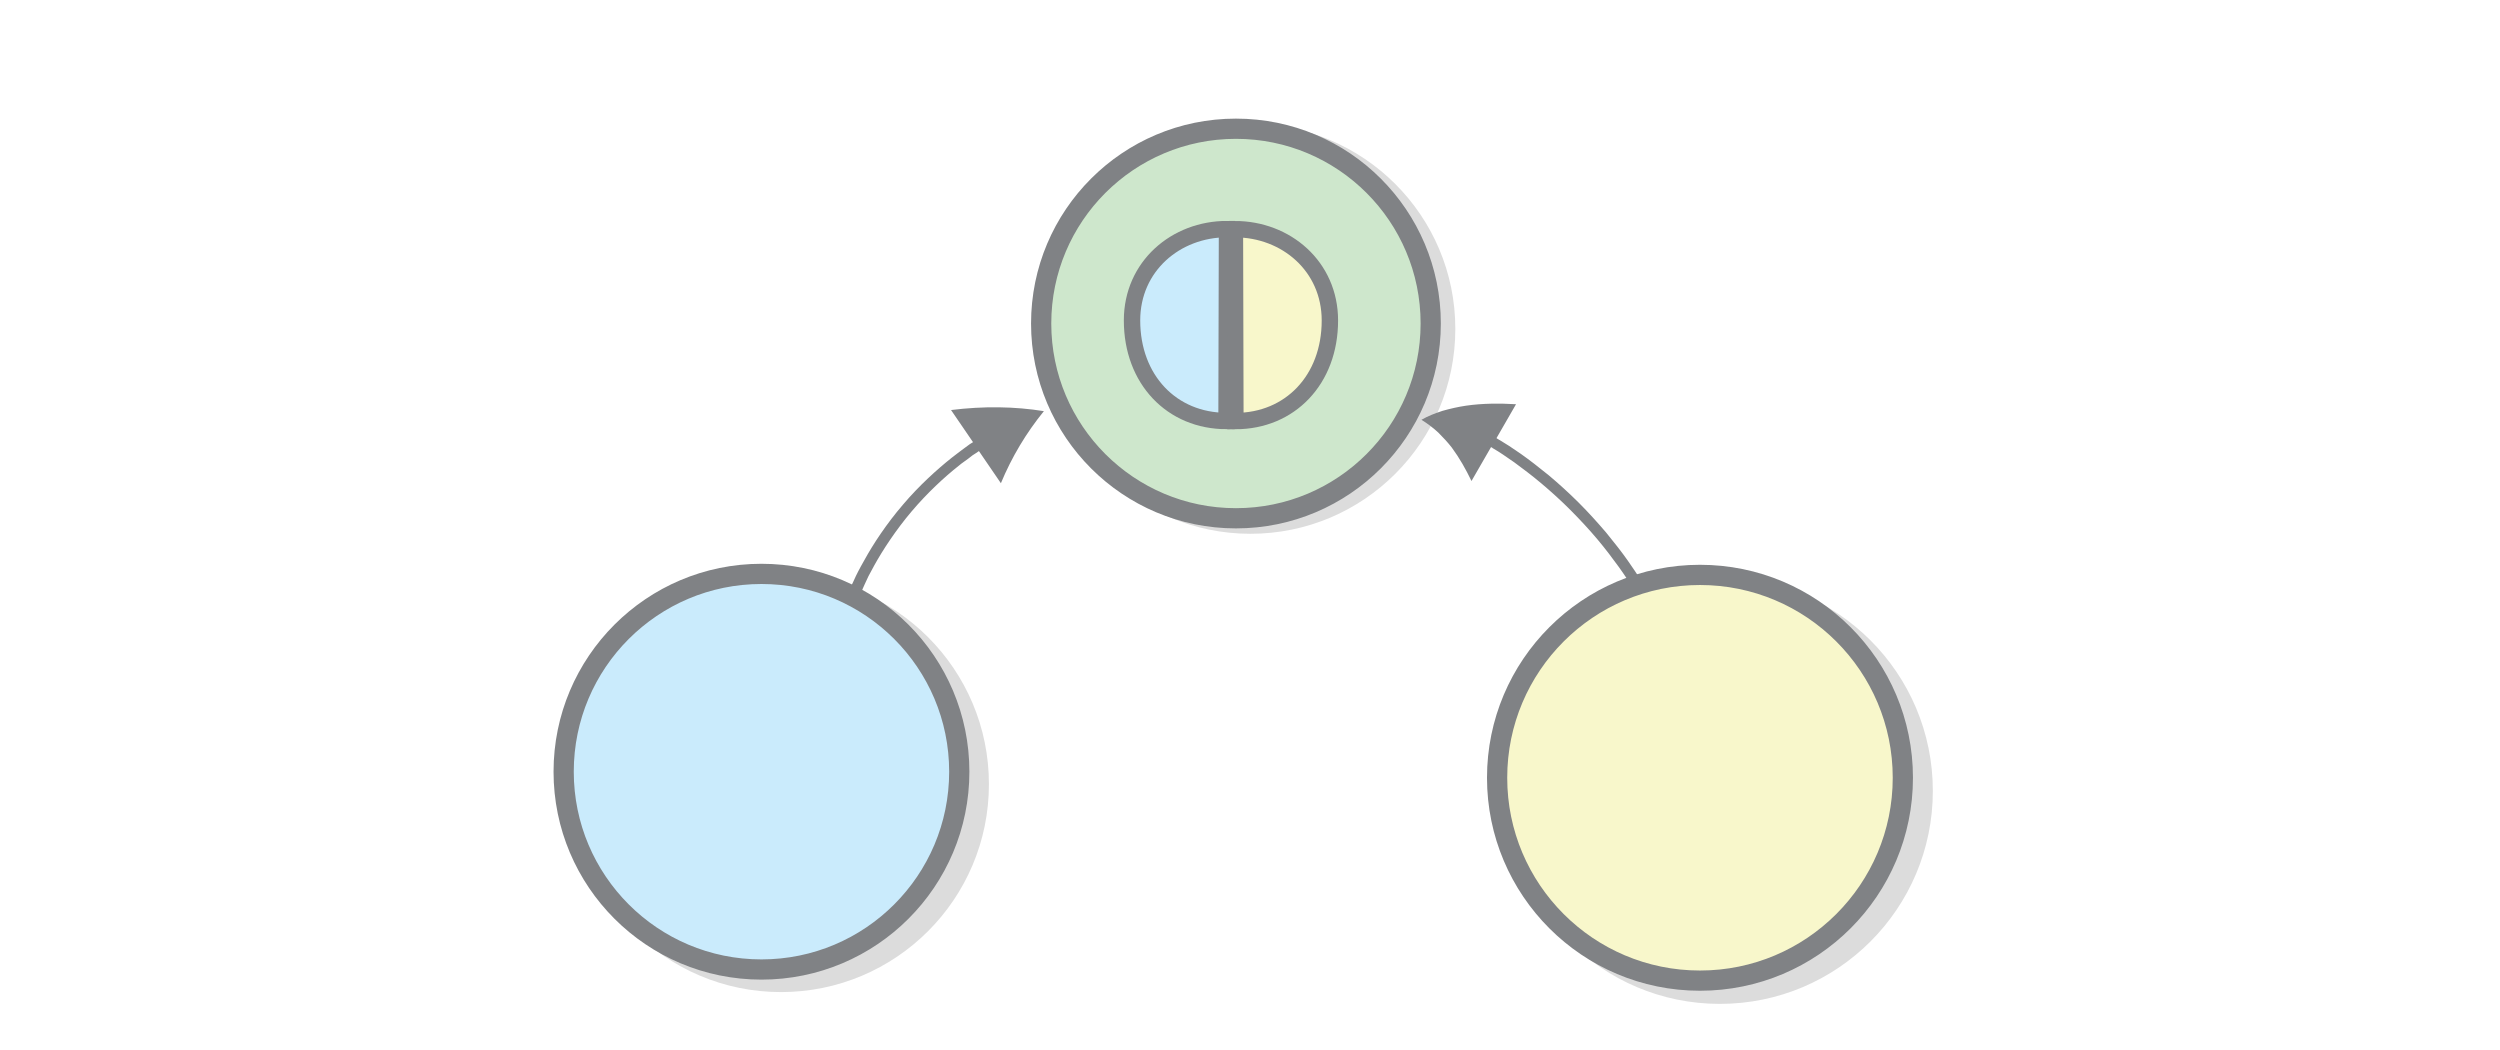
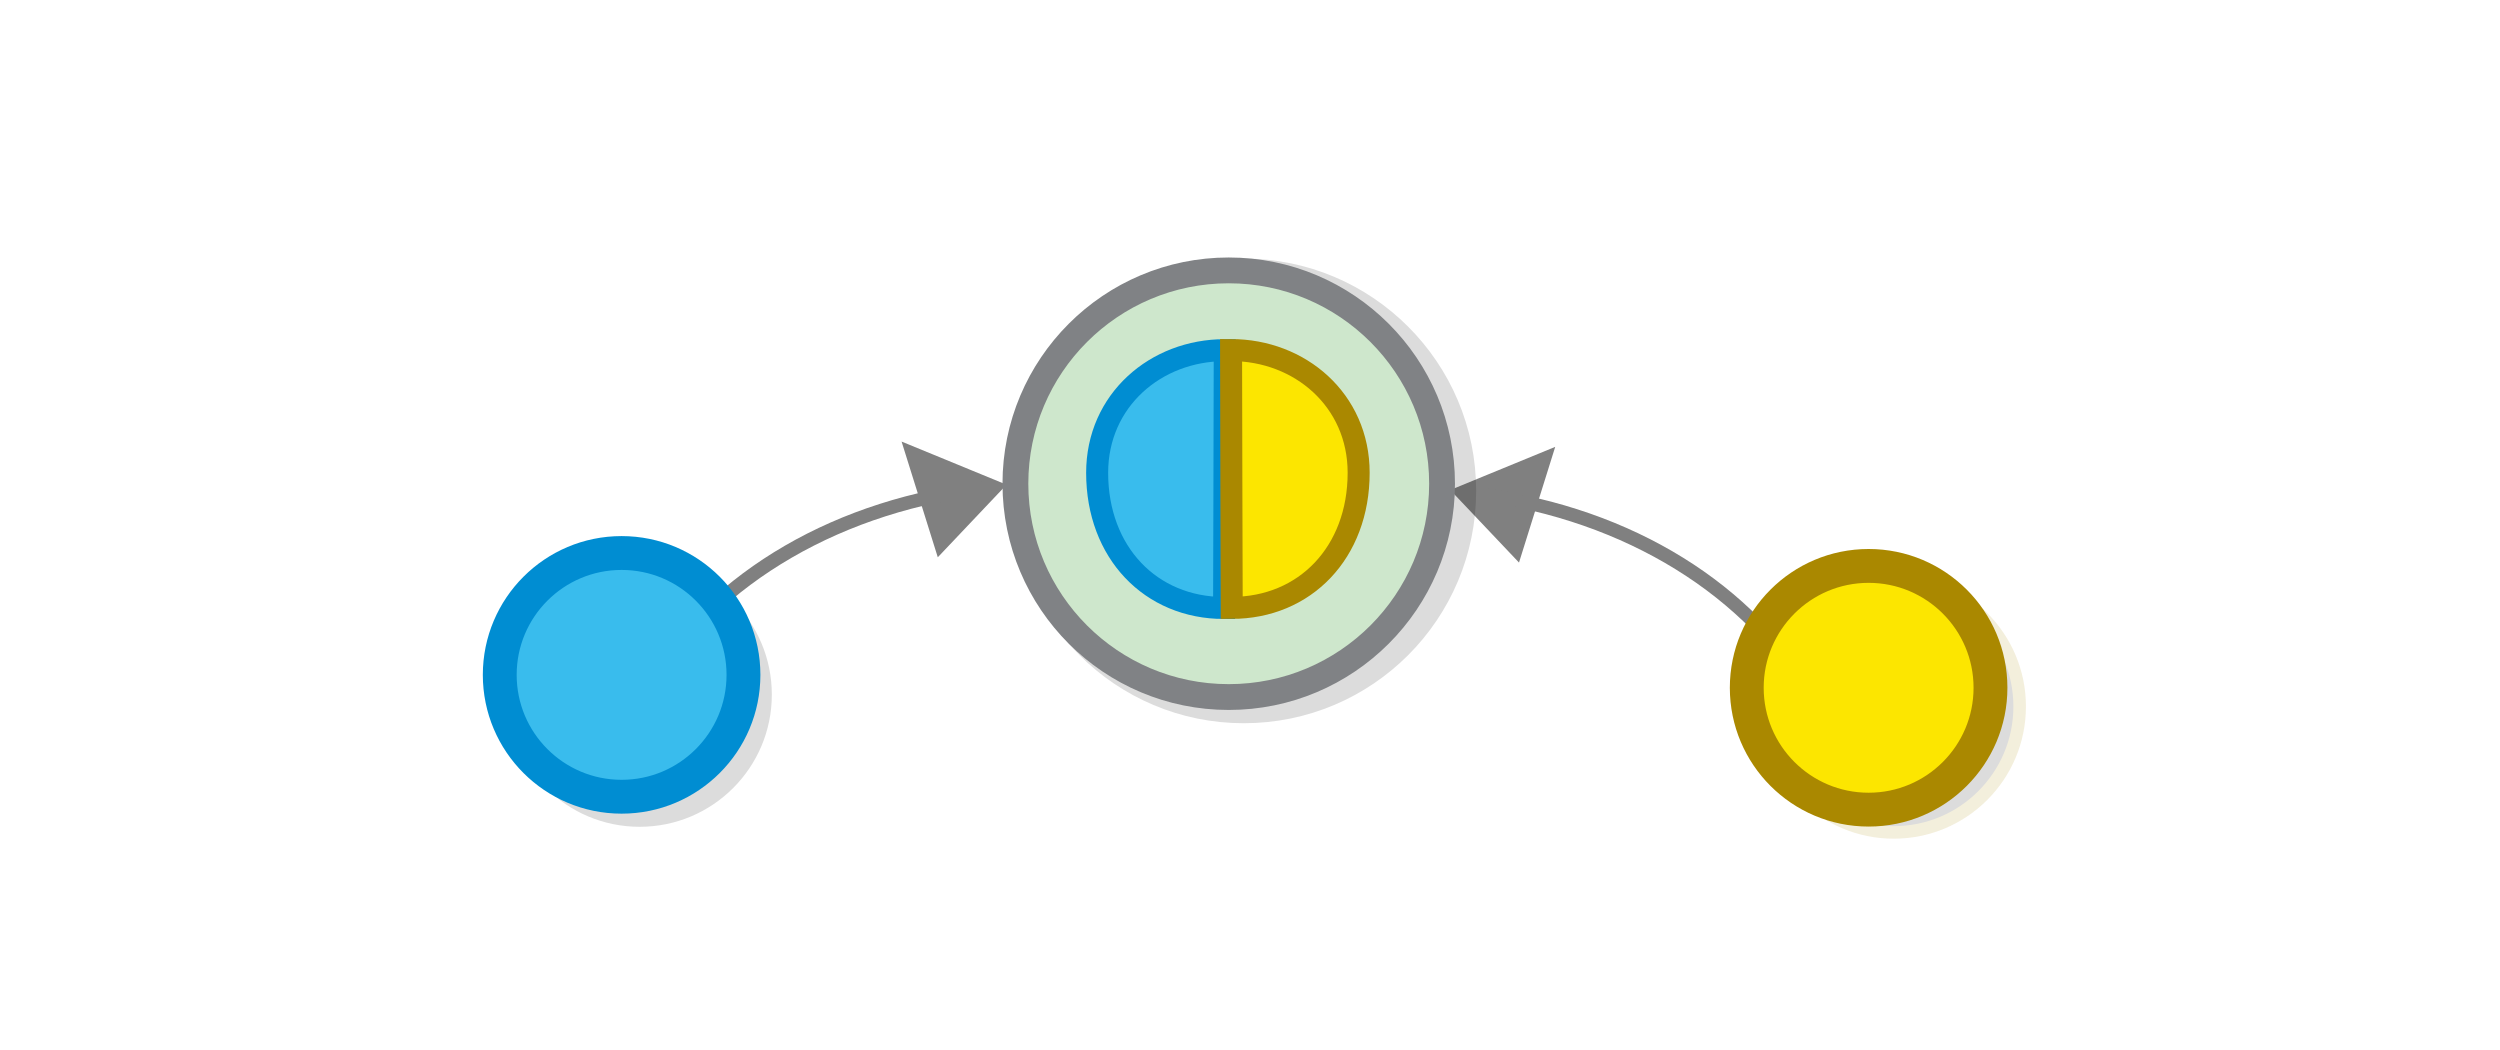
<svg xmlns="http://www.w3.org/2000/svg" viewBox="0 0 595.3 250" version="1.1" id="svg2847" width="595.3" height="250">
  <defs id="defs2851" />
-   <g id="g2845" transform="matrix(0.802437,0,0,0.802437,57.18265,9.227506)">
-     <circle r="57.8" cy="86.1" cx="299.8" stroke-miterlimit="10" id="circle2827" style="opacity:0.14;stroke:#000000;stroke-width:6;stroke-miterlimit:10" />
-     <circle r="57.8" cy="84.5" cx="295.5" stroke-miterlimit="10" id="circle2829" style="fill:#cee7cc;stroke:#808285;stroke-width:6;stroke-miterlimit:10" />
-     <circle r="58.7" cy="221.2" cx="160.5" stroke-miterlimit="10" id="circle2831" style="opacity:0.14;stroke:#000000;stroke-width:6;stroke-miterlimit:10" />
-     <circle r="58.7" cy="217.5" cx="154.7" stroke-miterlimit="10" id="circle2833" style="fill:#caebfc;stroke:#808285;stroke-width:6;stroke-miterlimit:10" />
-     <circle r="60.2" cy="223.2" cx="439.1" stroke-miterlimit="10" id="circle2835" style="opacity:0.14;stroke:#000000;stroke-width:6;stroke-miterlimit:10" />
-     <circle r="60.2" cy="219.3" cx="433.2" stroke-miterlimit="10" id="circle2837" style="fill:#f8f7cb;stroke:#808285;stroke-width:6;stroke-miterlimit:10" />
-     <path d="m 417.4,163.44 c 0,0 -0.49,-0.853 -1.451,-2.362 a 177.438,177.438 0 0 0 -4.163,-6.204 c -1.771,-2.53 -3.97,-5.318 -6.39,-8.284 -2.519,-2.956 -5.247,-5.99 -8.163,-8.905 a 141.988,141.988 0 0 0 -8.887,-8.125 c -2.964,-2.407 -5.809,-4.625 -8.303,-6.377 -2.494,-1.752 -4.649,-3.137 -6.254,-4.076 -0.21,-0.079 -0.32,-0.168 -0.43,-0.257 -0.109,-0.089 -0.208,-0.079 -0.318,-0.168 l -0.22,-0.178 5.793,-10.052 c -4.956,-0.29 -9.981,-0.27 -14.834,0.434 -2.377,0.348 -4.733,0.894 -6.98,1.53 -2.236,0.734 -4.362,1.558 -6.259,2.66 a 31.592,31.592 0 0 1 5.02,3.802 c 1.458,1.457 2.817,2.925 3.977,4.413 2.34,3.175 4.194,6.501 5.859,9.948 l 5.793,-10.052 c 0,0 0.11,0.089 0.209,0.079 0.1,-0.01 0.11,0.089 0.22,0.178 0.11,0.089 0.318,0.168 0.428,0.257 1.496,0.85 3.551,2.245 6.045,3.997 2.395,1.762 5.23,3.88 8.094,6.298 2.865,2.417 5.86,5.122 8.667,7.947 2.807,2.826 5.525,5.76 7.933,8.627 2.41,2.867 4.51,5.665 6.27,8.096 1.76,2.431 3.082,4.506 4.043,6.015 0.96,1.508 1.452,2.362 1.452,2.362 z m -233.117,0.763 c 0,0 0.423,-0.843 0.999,-2.203 0.333,-0.734 0.756,-1.577 1.17,-2.52 0.513,-0.952 1.117,-2.013 1.711,-3.174 2.576,-4.66 6.444,-10.547 11.055,-16.001 4.611,-5.454 9.785,-10.258 13.995,-13.566 1.02,-0.899 2.07,-1.5 2.91,-2.18 0.84,-0.682 1.59,-1.254 2.258,-1.618 0.57,-0.355 0.85,-0.582 0.85,-0.582 l 6.518,9.533 a 86.193,86.193 0 0 1 12.76,-21.384 c -8.669,-1.397 -17.922,-1.534 -27.551,-0.33 l 6.518,9.533 -0.95,0.591 c -0.659,0.464 -1.409,1.036 -2.348,1.727 -0.84,0.681 -1.88,1.381 -3,2.29 -4.3,3.416 -9.763,8.347 -14.465,13.91 -4.8,5.573 -8.848,11.677 -11.506,16.547 -0.693,1.17 -1.288,2.33 -1.801,3.282 -0.513,0.952 -0.927,1.895 -1.26,2.63 -0.666,1.468 -1.09,2.31 -1.09,2.31 z" id="path2843" style="fill:#808285" />
-     <g id="g4828" transform="matrix(2.743664,0,0,2.743664,-501.1642,-333.0536)" style="stroke-width:1.772;stroke-dasharray:none">
-       <path style="fill:#caebfc;fill-opacity:1;stroke:#808285;stroke-width:1.772;stroke-linecap:butt;stroke-linejoin:miter;stroke-dasharray:none;stroke-opacity:1" d="m 289.346,162.733 c -5.904,0 -10.22,-4.464 -10.22,-10.88 0,-5.858 4.741,-9.875 10.272,-9.875 0,3.515 -0.052,20.755 -0.052,20.755 z" id="path3058" />
-       <path d="m 290.306,162.74 c 5.904,0 10.22,-4.464 10.22,-10.88 0,-5.858 -4.741,-9.875 -10.272,-9.875 0,3.515 0.052,20.755 0.052,20.755 z" style="fill:#f8f7cb;fill-opacity:1;stroke:#808285;stroke-width:1.772;stroke-linecap:butt;stroke-linejoin:miter;stroke-dasharray:none;stroke-opacity:1" id="path3958" />
+   <g style="display:inline;fill:#dddddd;stroke:#808080;stroke-width:6.389;stroke-miterlimit:10;stroke-dasharray:none;stroke-opacity:1" id="g1482-7-0-7-1-1-7-3-5-2-8-4-0-1-6-7-4" transform="matrix(-0.1756713,-0.1014325,-0.1818259,0.3112261,351.9599,-108.1655)">
+     <g id="g25985-4-4-7-73-5-5" style="stroke:#808080;stroke-opacity:1" transform="translate(-10.18508,24.66739)">
+       <path style="fill:#838383;fill-opacity:1;stroke:#808080;stroke-width:30.028;stroke-linecap:butt;stroke-linejoin:miter;stroke-dasharray:none;stroke-opacity:1" d="m -609.369,524.31 14.418,-35.426 36.643,26.903 z" id="path3233-5-4-8-4-4-1-3-8-2-6-3-2" />
+       <path style="fill:none;stroke:#808080;stroke-width:9.112;stroke-opacity:1;paint-order:markers fill stroke" id="path1480-1-3-3-3-9-1-6-0-7-2-0-7-7-5-5-5" d="m -1000.833,520.831 c 130.904,-39.466 299.599,-40.161 461.261,-0.023" />
    </g>
  </g>
+   <g style="display:inline;fill:#dddddd;stroke:#808080;stroke-width:6.389;stroke-miterlimit:10;stroke-dasharray:none;stroke-opacity:1" id="g1482-7-0-7-1-1-7-3-5-2-8-4-0-1-6-7-4-9" transform="matrix(0.1756713,-0.1014325,0.1818259,0.3112261,233.0517,-109.4257)">
+     <g id="g25985-4-4-7-73-5-5-1" style="stroke:#808080;stroke-opacity:1" transform="translate(-10.18508,24.66739)">
+       <path style="fill:#838383;fill-opacity:1;stroke:#808080;stroke-width:30.028;stroke-linecap:butt;stroke-linejoin:miter;stroke-dasharray:none;stroke-opacity:1" d="m -609.369,524.31 14.418,-35.426 36.643,26.903 z" id="path3233-5-4-8-4-4-1-3-8-2-6-3-2-2" />
+       <path style="fill:none;stroke:#808080;stroke-width:9.112;stroke-opacity:1;paint-order:markers fill stroke" id="path1480-1-3-3-3-9-1-6-0-7-2-0-7-7-5-5-5-7" d="m -1000.833,520.831 c 130.904,-39.466 299.599,-40.161 461.261,-0.023" />
+     </g>
+   </g>
+   <g id="g5945" transform="matrix(1.089102,0,0,1.089102,-35.12895,-66.95628)" style="stroke-width:8.306;stroke-dasharray:none">
+     <circle r="46.642" cy="-168.809" cx="304.205" stroke-miterlimit="10" opacity="0.14" stroke="#000000" stroke-width="4.842" id="circle6116" transform="scale(1,-1)" style="stroke-width:8.306;stroke-dasharray:none" />
+     <circle r="46.642" cy="-167.238" cx="300.903" stroke-miterlimit="10" fill="#cee7cc" stroke="#808285" stroke-width="4.842" id="circle6118" transform="scale(1,-1)" style="stroke-width:5.644;stroke-dasharray:none" />
+   </g>
+   <g id="g5935" transform="matrix(0.7374603,0,0,0.7374603,310.1255,106.4673)" style="stroke:#aa8800">
+     <circle r="40.659" cy="-83.752" cx="190.941" stroke-miterlimit="10" opacity="0.14" stroke="#000000" stroke-width="4.052" id="circle6124-3" transform="scale(1,-1)" style="stroke:#aa8800" />
+     <circle fill="#fce600" stroke="#ffdd00" stroke-width="10.93" stroke-miterlimit="10" cx="182.831" cy="77.709" id="circle85875" r="39.348" style="stroke:#aa8800" />
+   </g>
+   <g id="g5939" transform="matrix(0.7374603,0,0,0.7374603,-166.3419,102.3322)">
+     <circle r="40.659" cy="-85.519" cx="432.093" stroke-miterlimit="10" opacity="0.14" stroke="#000000" stroke-width="4.052" id="circle6124" transform="scale(1,-1)" />
+     <circle fill="#39bced" stroke="#008dd2" stroke-width="10.93" stroke-miterlimit="10" cx="426.273" cy="79.148" id="circle85877" r="39.348" />
+   </g>
+   <path style="fill:#39bced;fill-opacity:1;stroke:#008dd2;stroke-width:5.242;stroke-linecap:butt;stroke-linejoin:miter;stroke-dasharray:none;stroke-opacity:1" d="m 291.48,144.771 c -17.461,0 -30.227,-13.204 -30.227,-32.179 0,-17.326 14.021,-29.208 30.382,-29.208 0,10.397 -0.155,61.387 -0.155,61.387 z" id="path3058-1" />
+   <path d="m 293.295,144.747 c 17.461,0 30.227,-13.204 30.227,-32.179 0,-17.326 -14.021,-29.208 -30.382,-29.208 0,10.397 0.155,61.387 0.155,61.387 z" style="fill:#fce600;fill-opacity:1;stroke:#aa8800;stroke-width:5.242;stroke-linecap:butt;stroke-linejoin:miter;stroke-dasharray:none;stroke-opacity:1" id="path3958-8" />
</svg>
